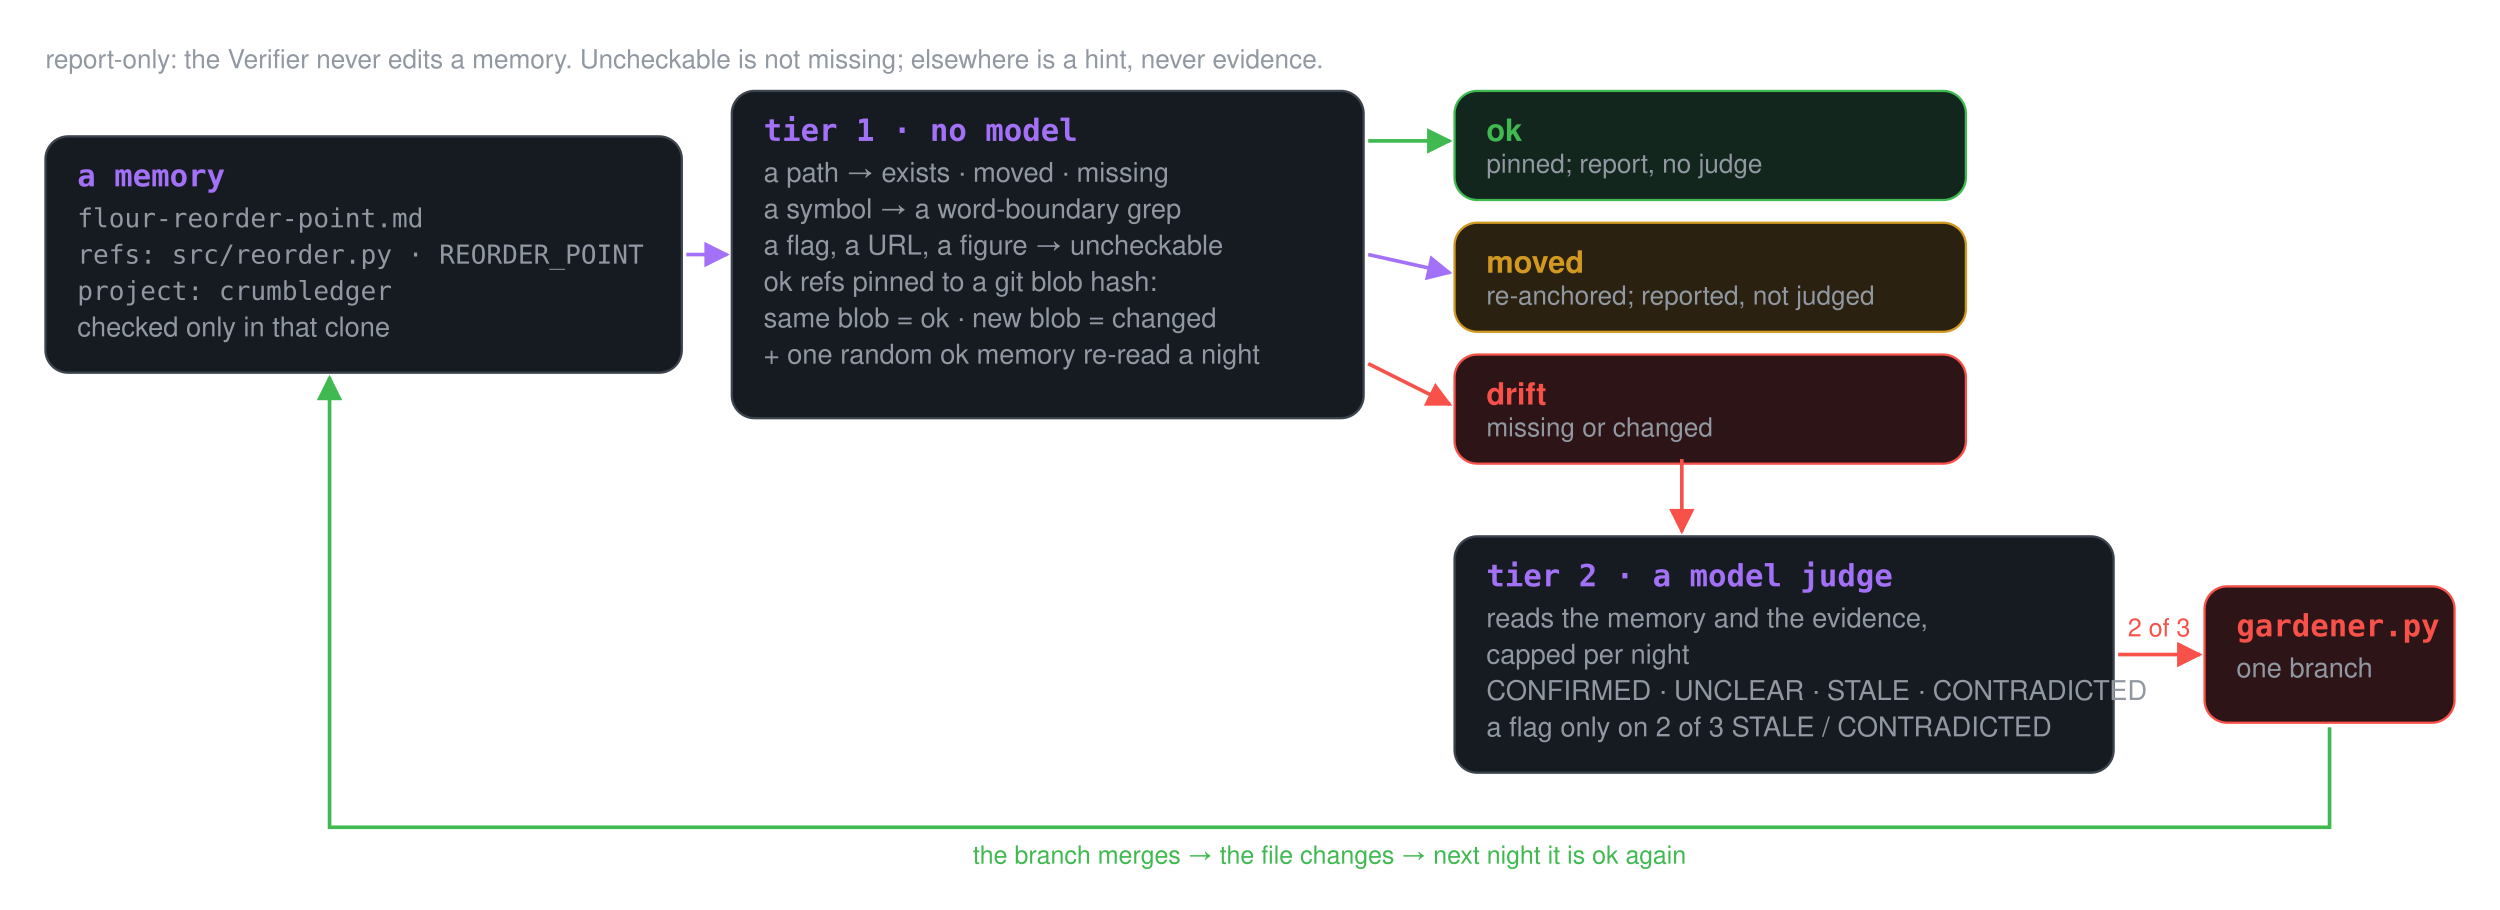
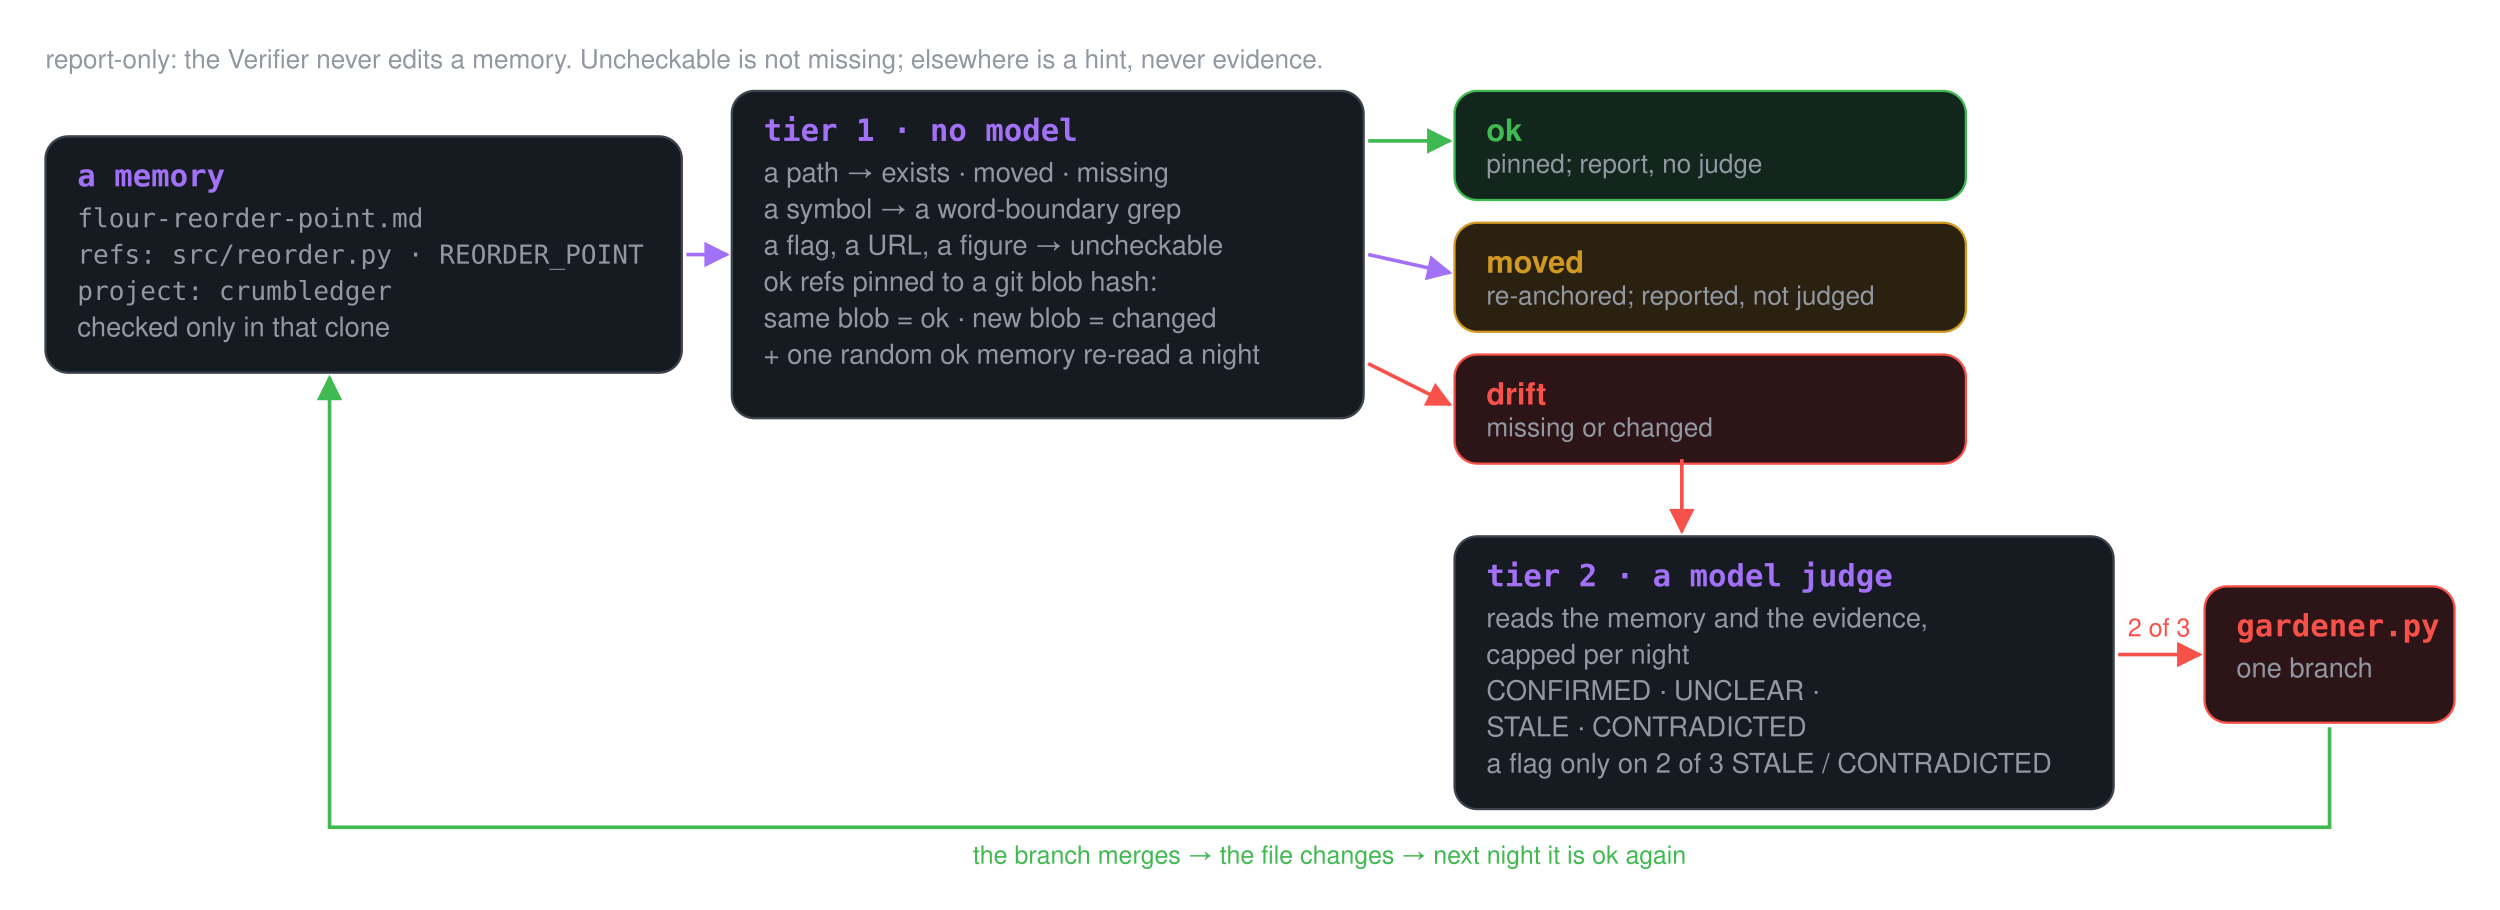
<svg xmlns="http://www.w3.org/2000/svg" width="1100" height="400" viewBox="0 0 1100 400" role="img" aria-label="The Verifier: tier 1 checks every reference with no model and pins ok references to a blob hash; moved references are re-anchored and reported, not judged; missing or changed references go to a model judge, and only a 2-of-3 STALE or CONTRADICTED verdict sends the memory to the Gardener's branch, whose merge makes it ok again.">
  <style>text{font-family:-apple-system,BlinkMacSystemFont,"Segoe UI",Helvetica,Arial,sans-serif}.m{font-family:ui-monospace,SFMono-Regular,Menlo,Consolas,monospace}</style>
  <defs>
    <marker id="a" viewBox="0 0 10 10" refX="9" refY="5" markerWidth="7" markerHeight="7" orient="auto-start-reverse">
      <path d="M0 0 L10 5 L0 10 z" fill="#a371f7" />
    </marker>
    <marker id="g" viewBox="0 0 10 10" refX="9" refY="5" markerWidth="7" markerHeight="7" orient="auto-start-reverse">
      <path d="M0 0 L10 5 L0 10 z" fill="#3fb950" />
    </marker>
    <marker id="r" viewBox="0 0 10 10" refX="9" refY="5" markerWidth="7" markerHeight="7" orient="auto-start-reverse">
      <path d="M0 0 L10 5 L0 10 z" fill="#f85149" />
    </marker>
  </defs>
  <rect x="20" y="60" width="280" height="104" rx="10" fill="#161b22" stroke="#3d444d" />
  <text x="34" y="82" class="m" font-size="13.5" font-weight="600" fill="#a371f7">a memory</text>
  <text x="34" y="100" class="m" font-size="11.5" fill="#9198a1">flour-reorder-point.md</text>
  <text x="34" y="116" class="m" font-size="11.5" fill="#9198a1">refs: src/reorder.py · REORDER_POINT</text>
  <text x="34" y="132" class="m" font-size="11.5" fill="#9198a1">project: crumbledger</text>
  <text x="34" y="148" font-size="12" fill="#9198a1">checked only in that clone</text>
  <rect x="322" y="40" width="278" height="144" rx="10" fill="#161b22" stroke="#3d444d" />
  <text x="336" y="62" class="m" font-size="13.5" font-weight="600" fill="#a371f7">tier 1 · no model</text>
  <text x="336" y="80" font-size="12" fill="#9198a1">a path → exists · moved · missing</text>
  <text x="336" y="96" font-size="12" fill="#9198a1">a symbol → a word-boundary grep</text>
  <text x="336" y="112" font-size="12" fill="#9198a1">a flag, a URL, a figure → uncheckable</text>
  <text x="336" y="128" font-size="12" fill="#9198a1">ok refs pinned to a git blob hash:</text>
  <text x="336" y="144" font-size="12" fill="#9198a1">same blob = ok · new blob = changed</text>
  <text x="336" y="160" font-size="12" fill="#9198a1">+ one random ok memory re-read a night</text>
  <rect x="640" y="40" width="225" height="48" rx="10" fill="#12261e" stroke="#3fb950" />
  <text x="654" y="62" font-size="13.5" font-weight="600" fill="#3fb950">ok</text>
  <text x="654" y="76" font-size="11.5" fill="#9198a1" text-anchor="start">pinned; report, no judge</text>
  <rect x="640" y="98" width="225" height="48" rx="10" fill="#2a2111" stroke="#d29922" />
  <text x="654" y="120" font-size="13.5" font-weight="600" fill="#d29922">moved</text>
  <text x="654" y="134" font-size="11.5" fill="#9198a1" text-anchor="start">re-anchored; reported, not judged</text>
  <rect x="640" y="156" width="225" height="48" rx="10" fill="#2d1416" stroke="#f85149" />
  <text x="654" y="178" font-size="13.5" font-weight="600" fill="#f85149">drift</text>
  <text x="654" y="192" font-size="11.5" fill="#9198a1" text-anchor="start">missing or changed</text>
-   <rect x="640" y="236" width="290" height="104" rx="10" fill="#161b22" stroke="#3d444d" />
+   <rect x="640" y="236" width="290" height="120" rx="10" fill="#161b22" stroke="#3d444d" />
  <text x="654" y="258" class="m" font-size="13.5" font-weight="600" fill="#a371f7">tier 2 · a model judge</text>
  <text x="654" y="276" font-size="12" fill="#9198a1">reads the memory and the evidence,</text>
  <text x="654" y="292" font-size="12" fill="#9198a1">capped per night</text>
-   <text x="654" y="308" font-size="12" fill="#9198a1">CONFIRMED · UNCLEAR · STALE · CONTRADICTED</text>
-   <text x="654" y="324" font-size="12" fill="#9198a1">a flag only on 2 of 3 STALE / CONTRADICTED</text>
+   <text x="654" y="308" font-size="12" fill="#9198a1">CONFIRMED · UNCLEAR ·</text>
+   <text x="654" y="324" font-size="12" fill="#9198a1">STALE · CONTRADICTED</text>
+   <text x="654" y="340" font-size="12" fill="#9198a1">a flag only on 2 of 3 STALE / CONTRADICTED</text>
  <rect x="970" y="258" width="110" height="60" rx="10" fill="#2d1416" stroke="#f85149" />
  <text x="984" y="280" class="m" font-size="13.5" font-weight="600" fill="#f85149">gardener.py</text>
  <text x="984" y="298" font-size="12" fill="#9198a1">one branch</text>
  <path d="M302 112 L320 112" fill="none" stroke="#a371f7" stroke-width="1.6" marker-end="url(#a)" />
  <path d="M602 62 L638 62" fill="none" stroke="#3fb950" stroke-width="1.6" marker-end="url(#g)" />
  <path d="M602 112 L638 120" fill="none" stroke="#a371f7" stroke-width="1.6" marker-end="url(#a)" />
  <path d="M602 160 L638 178" fill="none" stroke="#f85149" stroke-width="1.6" marker-end="url(#r)" />
  <path d="M740 202 L740 234" fill="none" stroke="#f85149" stroke-width="1.6" marker-end="url(#r)" />
  <path d="M932 288 L968 288" fill="none" stroke="#f85149" stroke-width="1.6" marker-end="url(#r)" />
  <text x="950" y="280" font-size="11" fill="#f85149" text-anchor="middle">2 of 3</text>
  <path d="M1025 320 L1025 364 L145 364 L145 166" fill="none" stroke="#3fb950" stroke-width="1.6" marker-end="url(#g)" />
  <text x="585" y="380" font-size="11" fill="#3fb950" text-anchor="middle">the branch merges → the file changes → next night it is ok again</text>
  <text x="20" y="30" font-size="11.5" fill="#9198a1" text-anchor="start">report-only: the Verifier never edits a memory. Uncheckable is not missing; elsewhere is a hint, never evidence.</text>
</svg>
